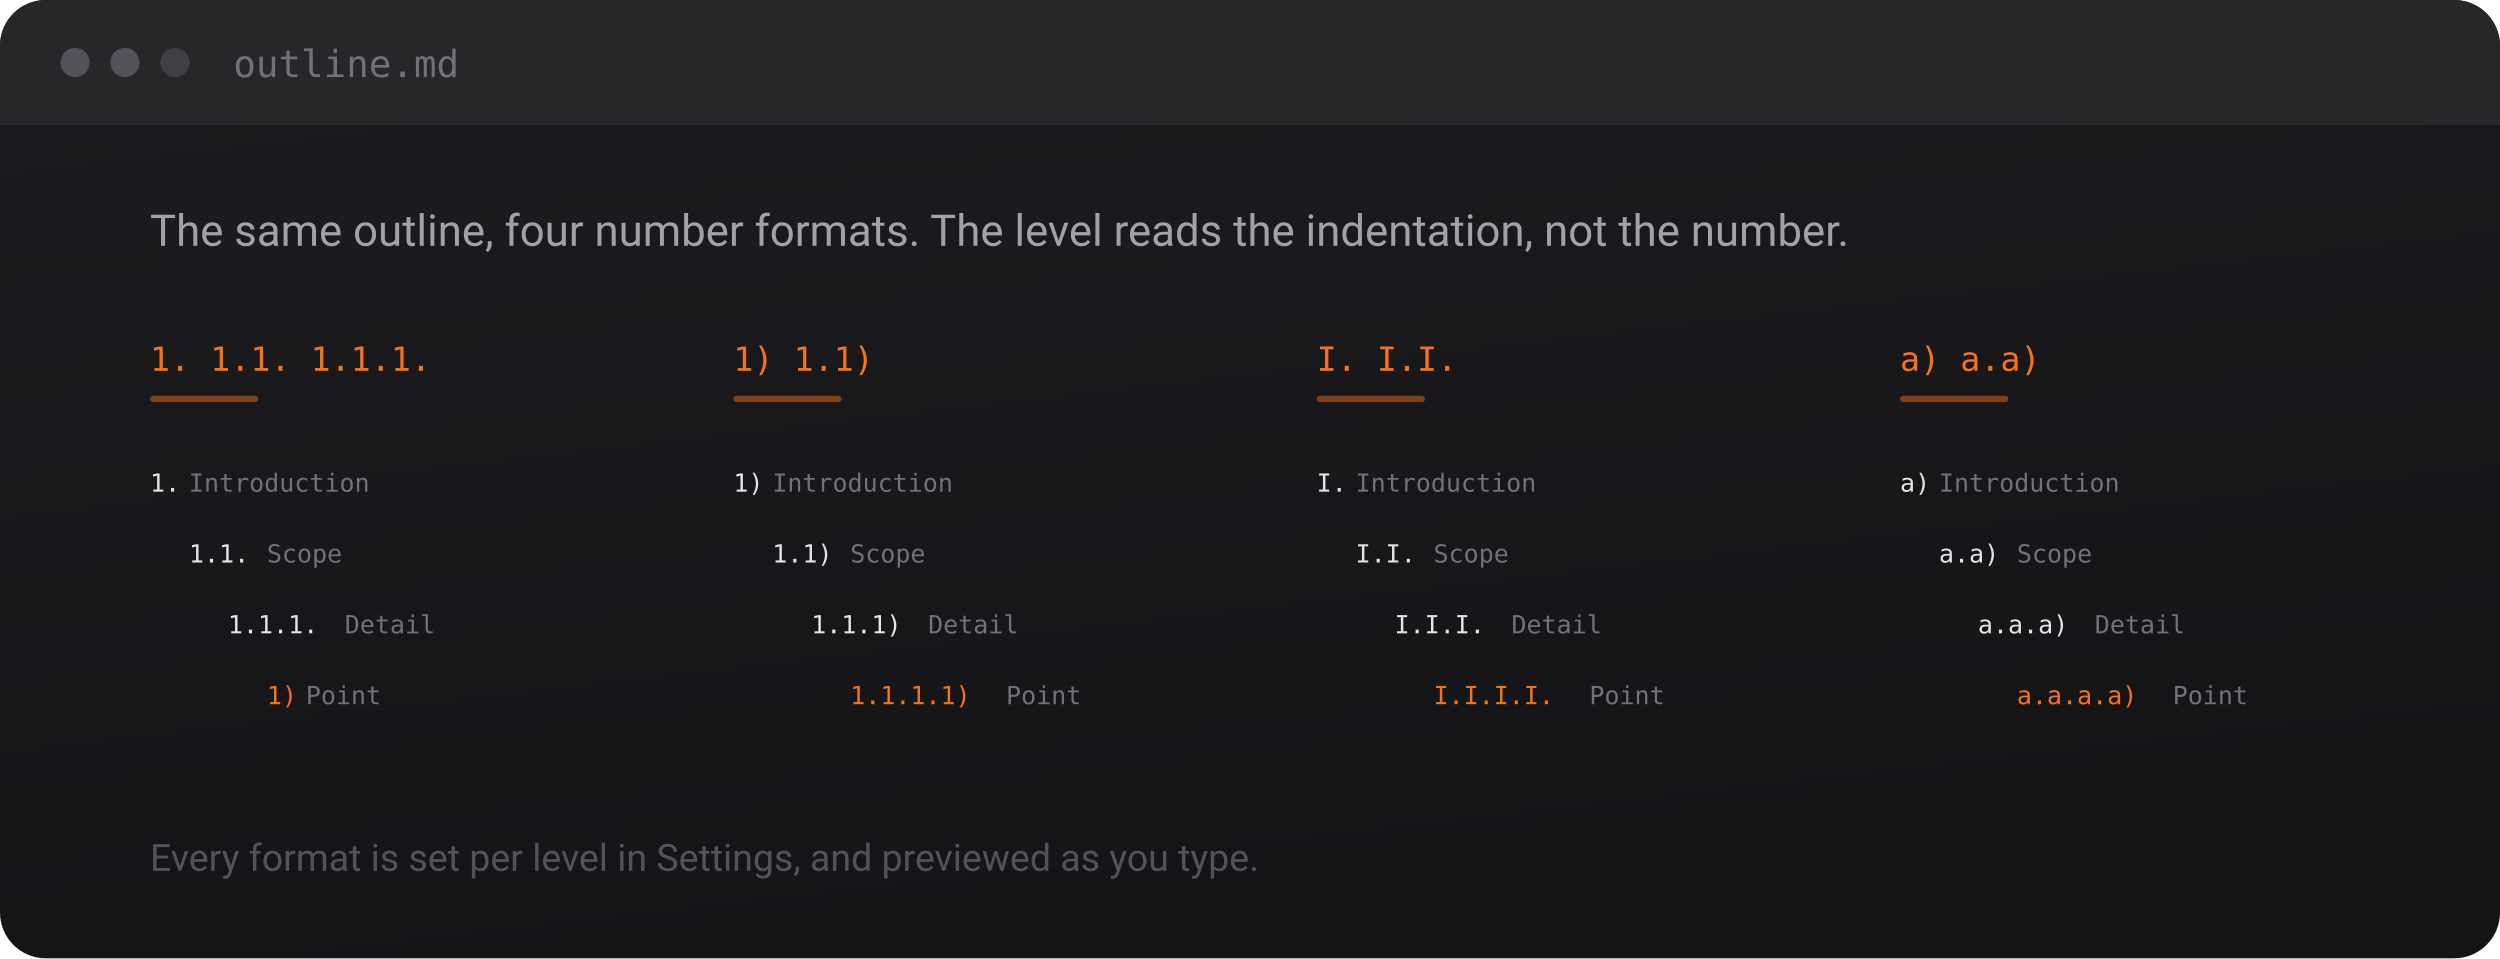
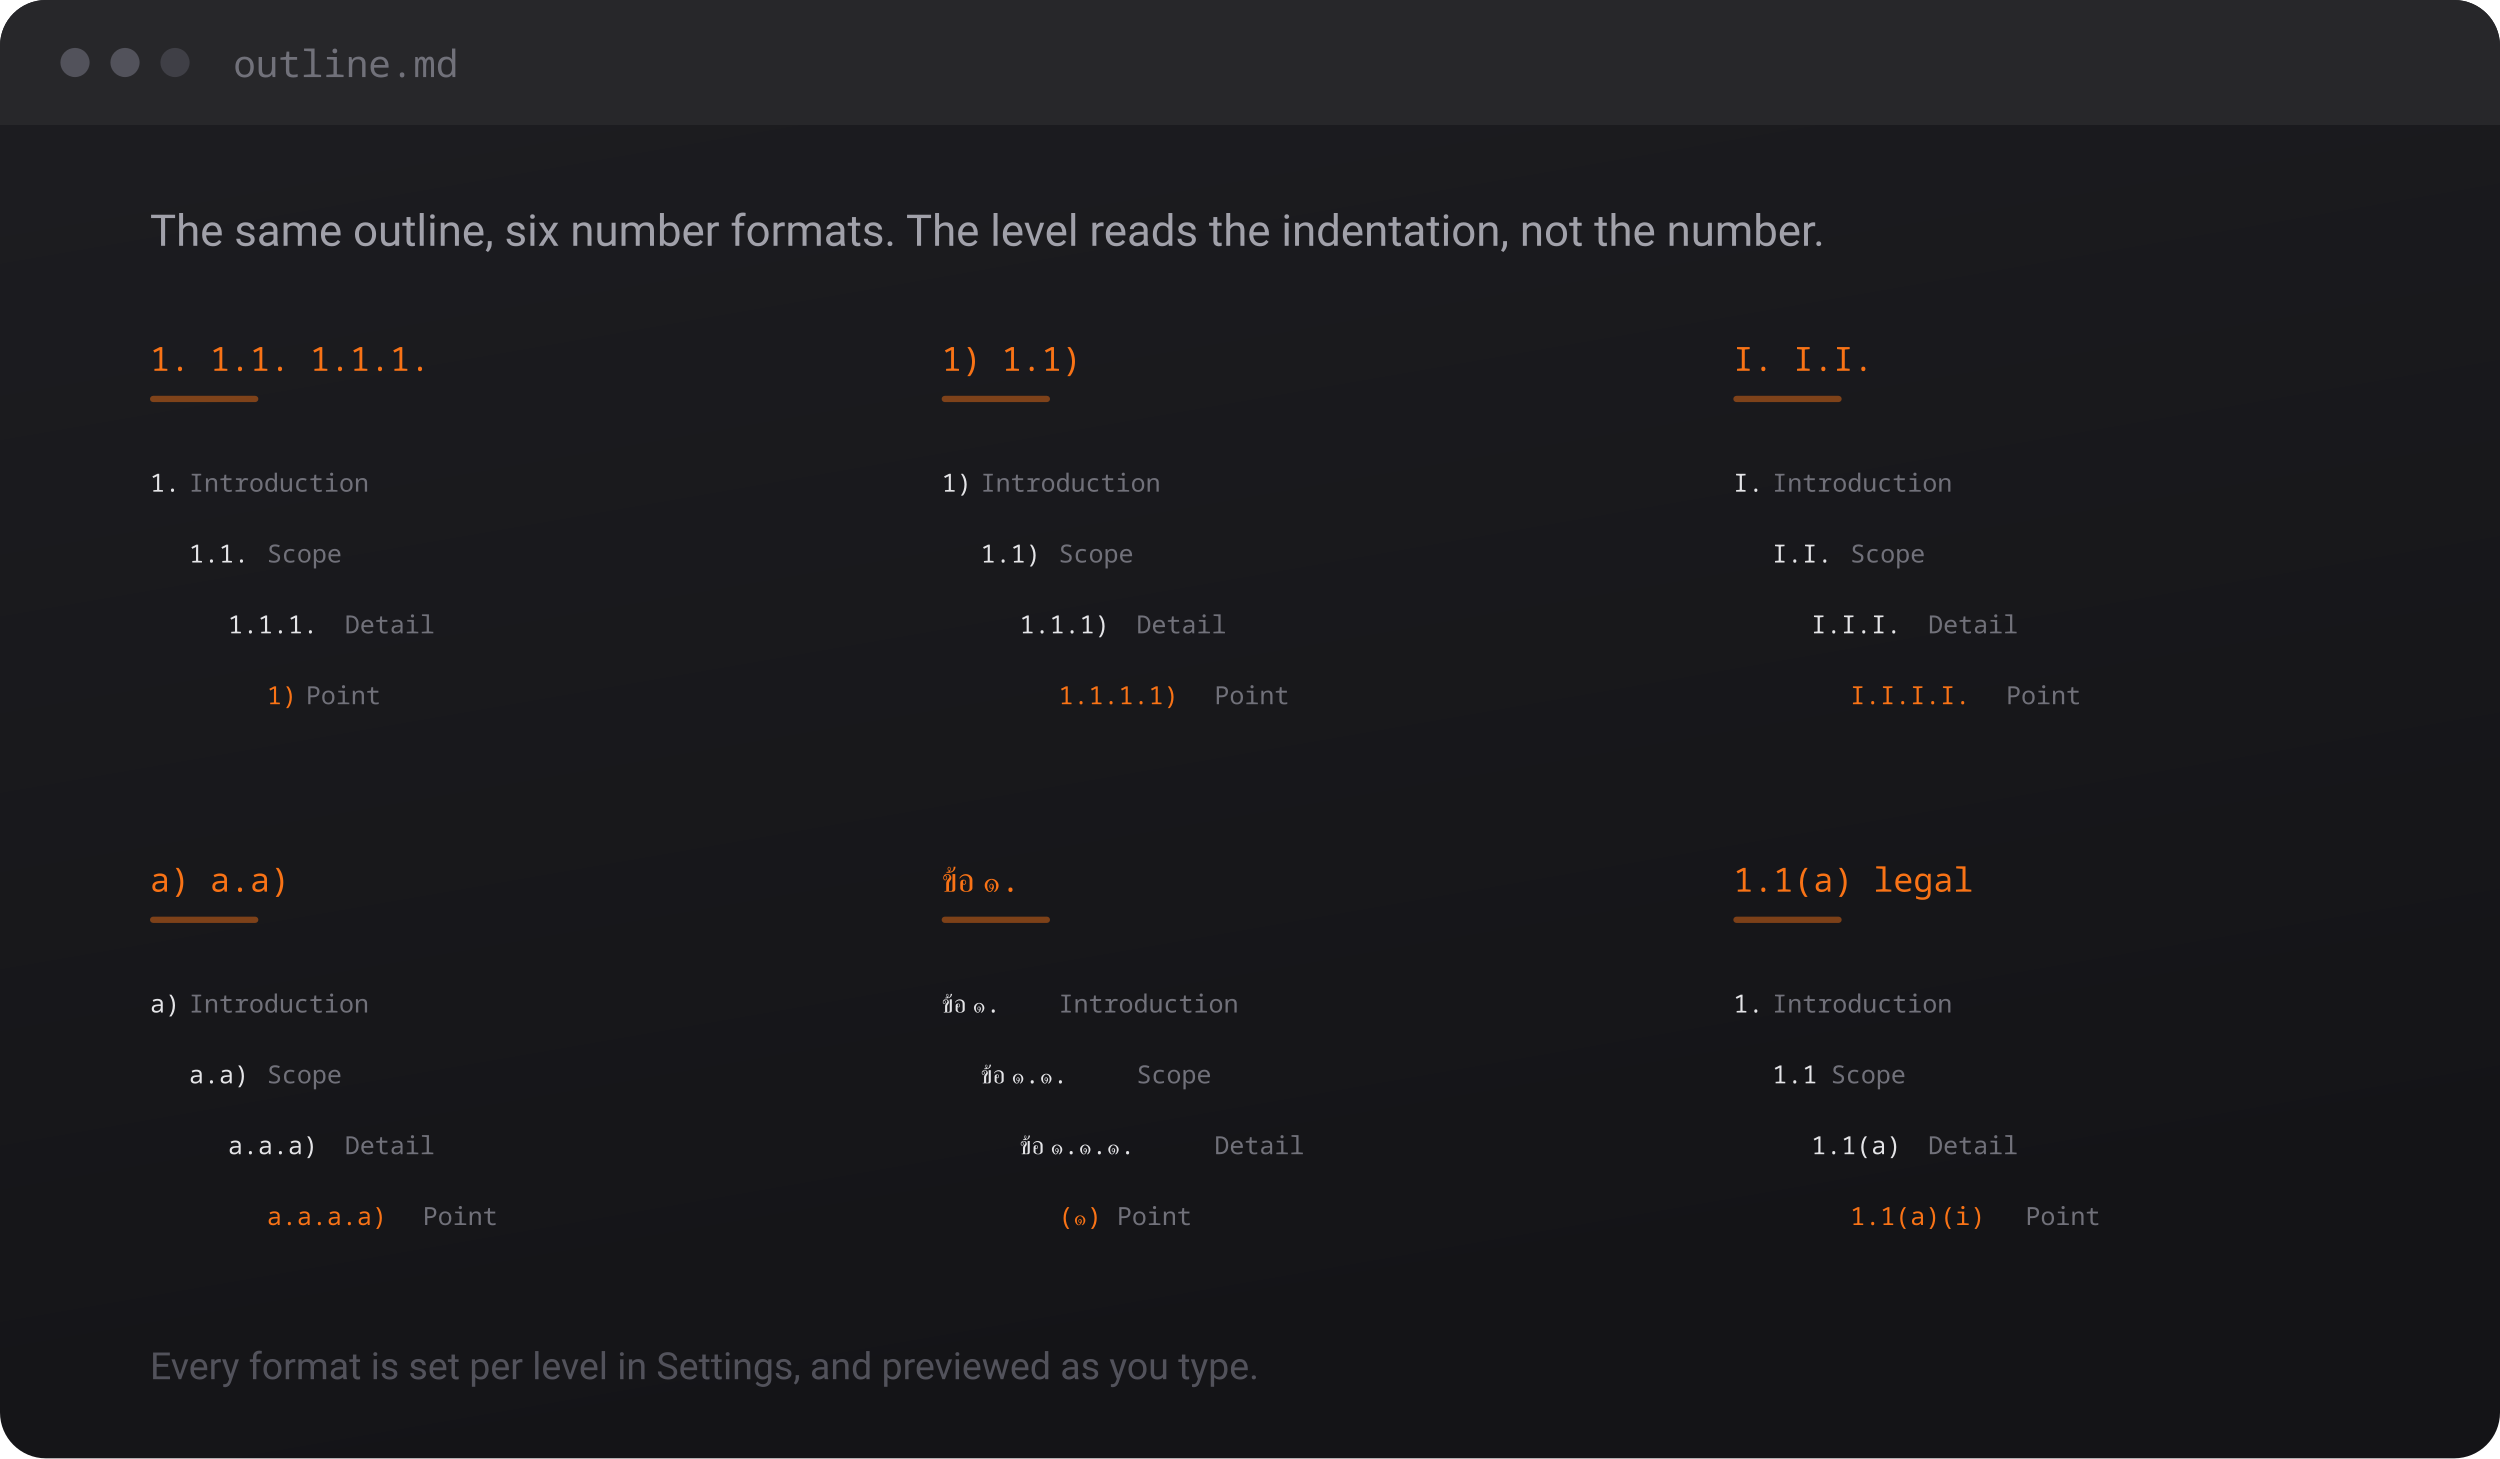
- <svg xmlns="http://www.w3.org/2000/svg" width="1200" height="460" viewBox="0 0 1200 460" role="img" aria-label="The same outline rendered in four number formats">
+ <svg xmlns="http://www.w3.org/2000/svg" width="1200" height="700" viewBox="0 0 1200 700" role="img" aria-label="The same outline in six number formats">
  <defs>
    <linearGradient id="card" x1="0" y1="0" x2="0.3" y2="1">
      <stop offset="0" stop-color="#1d1d21" />
      <stop offset="1" stop-color="#141417" />
    </linearGradient>
  </defs>
-   <rect x="0" y="0" width="1200" height="460" rx="22" fill="url(#card)" />
+   <rect x="0" y="0" width="1200" height="700" rx="22" fill="url(#card)" />
  <rect x="0" y="0" width="1200" height="60" rx="22" fill="#27272a" />
  <rect x="0" y="36" width="1200" height="24" fill="#27272a" />
  <circle cx="36" cy="30" r="7" fill="#52525b" />
  <circle cx="60" cy="30" r="7" fill="#52525b" />
  <circle cx="84" cy="30" r="7" fill="#3f3f46" />
-   <text x="112" y="37" font-family="Consolas, ui-monospace, monospace" font-size="18" fill="#71717a">outline.md</text>
-   <text x="72" y="118" font-family="Segoe UI, ui-sans-serif, -apple-system, Roboto, Helvetica, Arial, sans-serif" font-size="21" fill="#a1a1aa">The same outline, four number formats. The level reads the indentation, not the number.</text>
-   <g font-family="Consolas, ui-monospace, SFMono-Regular, Menlo, monospace">
+   <text x="112" y="37" font-family="Consolas, 'Noto Sans Mono', 'Leelawadee UI', Tahoma, ui-monospace, monospace" font-size="18" fill="#71717a">outline.md</text>
+   <text x="72" y="118" font-family="'Segoe UI', 'Leelawadee UI', ui-sans-serif, -apple-system, Roboto, Helvetica, Arial, sans-serif" font-size="21" fill="#a1a1aa">The same outline, six number formats. The level reads the indentation, not the number.</text>
+   <g font-family="Consolas, 'Noto Sans Mono', 'Leelawadee UI', Tahoma, ui-monospace, monospace">
    <text x="72" y="178" font-size="16" fill="#f97316">1.  1.1.  1.1.1.</text>
    <rect x="72" y="190" width="52" height="3" rx="1.5" fill="#f97316" opacity="0.45" />
    <text x="72.0" y="236" fill="#e4e4e7">1.</text>
    <text x="90.7" y="236" fill="#71717a">Introduction</text>
    <text x="90.7" y="270" fill="#e4e4e7">1.1.</text>
    <text x="128.1" y="270" fill="#71717a">Scope</text>
    <text x="109.4" y="304" fill="#e4e4e7">1.1.1.</text>
    <text x="165.5" y="304" fill="#71717a">Detail</text>
    <text x="128.1" y="338" fill="#f97316">1)</text>
    <text x="146.8" y="338" fill="#71717a">Point</text>
  </g>
-   <g font-family="Consolas, ui-monospace, SFMono-Regular, Menlo, monospace">
-     <text x="352" y="178" font-size="16" fill="#f97316">1)  1.1)</text>
-     <rect x="352" y="190" width="52" height="3" rx="1.5" fill="#f97316" opacity="0.45" />
-     <text x="352.0" y="236" fill="#e4e4e7">1)</text>
-     <text x="370.7" y="236" fill="#71717a">Introduction</text>
-     <text x="370.7" y="270" fill="#e4e4e7">1.1)</text>
-     <text x="408.1" y="270" fill="#71717a">Scope</text>
-     <text x="389.4" y="304" fill="#e4e4e7">1.1.1)</text>
-     <text x="445.5" y="304" fill="#71717a">Detail</text>
-     <text x="408.1" y="338" fill="#f97316">1.1.1.1)</text>
-     <text x="482.9" y="338" fill="#71717a">Point</text>
+   <g font-family="Consolas, 'Noto Sans Mono', 'Leelawadee UI', Tahoma, ui-monospace, monospace">
+     <text x="452" y="178" font-size="16" fill="#f97316">1)  1.1)</text>
+     <rect x="452" y="190" width="52" height="3" rx="1.5" fill="#f97316" opacity="0.45" />
+     <text x="452.0" y="236" fill="#e4e4e7">1)</text>
+     <text x="470.7" y="236" fill="#71717a">Introduction</text>
+     <text x="470.7" y="270" fill="#e4e4e7">1.1)</text>
+     <text x="508.1" y="270" fill="#71717a">Scope</text>
+     <text x="489.4" y="304" fill="#e4e4e7">1.1.1)</text>
+     <text x="545.5" y="304" fill="#71717a">Detail</text>
+     <text x="508.1" y="338" fill="#f97316">1.1.1.1)</text>
+     <text x="582.9" y="338" fill="#71717a">Point</text>
  </g>
-   <g font-family="Consolas, ui-monospace, SFMono-Regular, Menlo, monospace">
-     <text x="632" y="178" font-size="16" fill="#f97316">I.  I.I.</text>
-     <rect x="632" y="190" width="52" height="3" rx="1.5" fill="#f97316" opacity="0.45" />
-     <text x="632.0" y="236" fill="#e4e4e7">I.</text>
-     <text x="650.7" y="236" fill="#71717a">Introduction</text>
-     <text x="650.7" y="270" fill="#e4e4e7">I.I.</text>
-     <text x="688.1" y="270" fill="#71717a">Scope</text>
-     <text x="669.4" y="304" fill="#e4e4e7">I.I.I.</text>
-     <text x="725.5" y="304" fill="#71717a">Detail</text>
-     <text x="688.1" y="338" fill="#f97316">I.I.I.I.</text>
-     <text x="762.9" y="338" fill="#71717a">Point</text>
+   <g font-family="Consolas, 'Noto Sans Mono', 'Leelawadee UI', Tahoma, ui-monospace, monospace">
+     <text x="832" y="178" font-size="16" fill="#f97316">I.  I.I.</text>
+     <rect x="832" y="190" width="52" height="3" rx="1.5" fill="#f97316" opacity="0.45" />
+     <text x="832.0" y="236" fill="#e4e4e7">I.</text>
+     <text x="850.7" y="236" fill="#71717a">Introduction</text>
+     <text x="850.7" y="270" fill="#e4e4e7">I.I.</text>
+     <text x="888.1" y="270" fill="#71717a">Scope</text>
+     <text x="869.4" y="304" fill="#e4e4e7">I.I.I.</text>
+     <text x="925.5" y="304" fill="#71717a">Detail</text>
+     <text x="888.1" y="338" fill="#f97316">I.I.I.I.</text>
+     <text x="962.9" y="338" fill="#71717a">Point</text>
  </g>
-   <g font-family="Consolas, ui-monospace, SFMono-Regular, Menlo, monospace">
-     <text x="912" y="178" font-size="16" fill="#f97316">a)  a.a)</text>
-     <rect x="912" y="190" width="52" height="3" rx="1.5" fill="#f97316" opacity="0.45" />
-     <text x="912.0" y="236" fill="#e4e4e7">a)</text>
-     <text x="930.7" y="236" fill="#71717a">Introduction</text>
-     <text x="930.7" y="270" fill="#e4e4e7">a.a)</text>
-     <text x="968.1" y="270" fill="#71717a">Scope</text>
-     <text x="949.4" y="304" fill="#e4e4e7">a.a.a)</text>
-     <text x="1005.5" y="304" fill="#71717a">Detail</text>
-     <text x="968.1" y="338" fill="#f97316">a.a.a.a)</text>
-     <text x="1042.9" y="338" fill="#71717a">Point</text>
+   <g font-family="Consolas, 'Noto Sans Mono', 'Leelawadee UI', Tahoma, ui-monospace, monospace">
+     <text x="72" y="428" font-size="16" fill="#f97316">a)  a.a)</text>
+     <rect x="72" y="440" width="52" height="3" rx="1.5" fill="#f97316" opacity="0.45" />
+     <text x="72.0" y="486" fill="#e4e4e7">a)</text>
+     <text x="90.7" y="486" fill="#71717a">Introduction</text>
+     <text x="90.7" y="520" fill="#e4e4e7">a.a)</text>
+     <text x="128.1" y="520" fill="#71717a">Scope</text>
+     <text x="109.4" y="554" fill="#e4e4e7">a.a.a)</text>
+     <text x="165.5" y="554" fill="#71717a">Detail</text>
+     <text x="128.1" y="588" fill="#f97316">a.a.a.a)</text>
+     <text x="202.9" y="588" fill="#71717a">Point</text>
  </g>
-   <text x="72" y="418" font-family="Segoe UI, ui-sans-serif, -apple-system, Roboto, Helvetica, Arial, sans-serif" font-size="18" fill="#52525b">Every format is set per level in Settings, and previewed as you type.</text>
+   <g font-family="Consolas, 'Noto Sans Mono', 'Leelawadee UI', Tahoma, ui-monospace, monospace">
+     <text x="452" y="428" font-size="16" fill="#f97316">ข้อ ๑.</text>
+     <rect x="452" y="440" width="52" height="3" rx="1.5" fill="#f97316" opacity="0.45" />
+     <text x="452.0" y="486" fill="#e4e4e7">ข้อ ๑.</text>
+     <text x="508.1" y="486" fill="#71717a">Introduction</text>
+     <text x="470.7" y="520" fill="#e4e4e7">ข้อ ๑.๑.</text>
+     <text x="545.5" y="520" fill="#71717a">Scope</text>
+     <text x="489.4" y="554" fill="#e4e4e7">ข้อ ๑.๑.๑.</text>
+     <text x="582.9" y="554" fill="#71717a">Detail</text>
+     <text x="508.1" y="588" fill="#f97316">(๑)</text>
+     <text x="536.1" y="588" fill="#71717a">Point</text>
+   </g>
+   <g font-family="Consolas, 'Noto Sans Mono', 'Leelawadee UI', Tahoma, ui-monospace, monospace">
+     <text x="832" y="428" font-size="16" fill="#f97316">1.1(a)  legal</text>
+     <rect x="832" y="440" width="52" height="3" rx="1.5" fill="#f97316" opacity="0.45" />
+     <text x="832.0" y="486" fill="#e4e4e7">1.</text>
+     <text x="850.7" y="486" fill="#71717a">Introduction</text>
+     <text x="850.7" y="520" fill="#e4e4e7">1.1</text>
+     <text x="878.8" y="520" fill="#71717a">Scope</text>
+     <text x="869.4" y="554" fill="#e4e4e7">1.1(a)</text>
+     <text x="925.5" y="554" fill="#71717a">Detail</text>
+     <text x="888.1" y="588" fill="#f97316">1.1(a)(i)</text>
+     <text x="972.2" y="588" fill="#71717a">Point</text>
+   </g>
+   <text x="72" y="662" font-family="'Segoe UI', 'Leelawadee UI', ui-sans-serif, -apple-system, Roboto, Helvetica, Arial, sans-serif" font-size="18" fill="#52525b">Every format is set per level in Settings, and previewed as you type.</text>
</svg>
